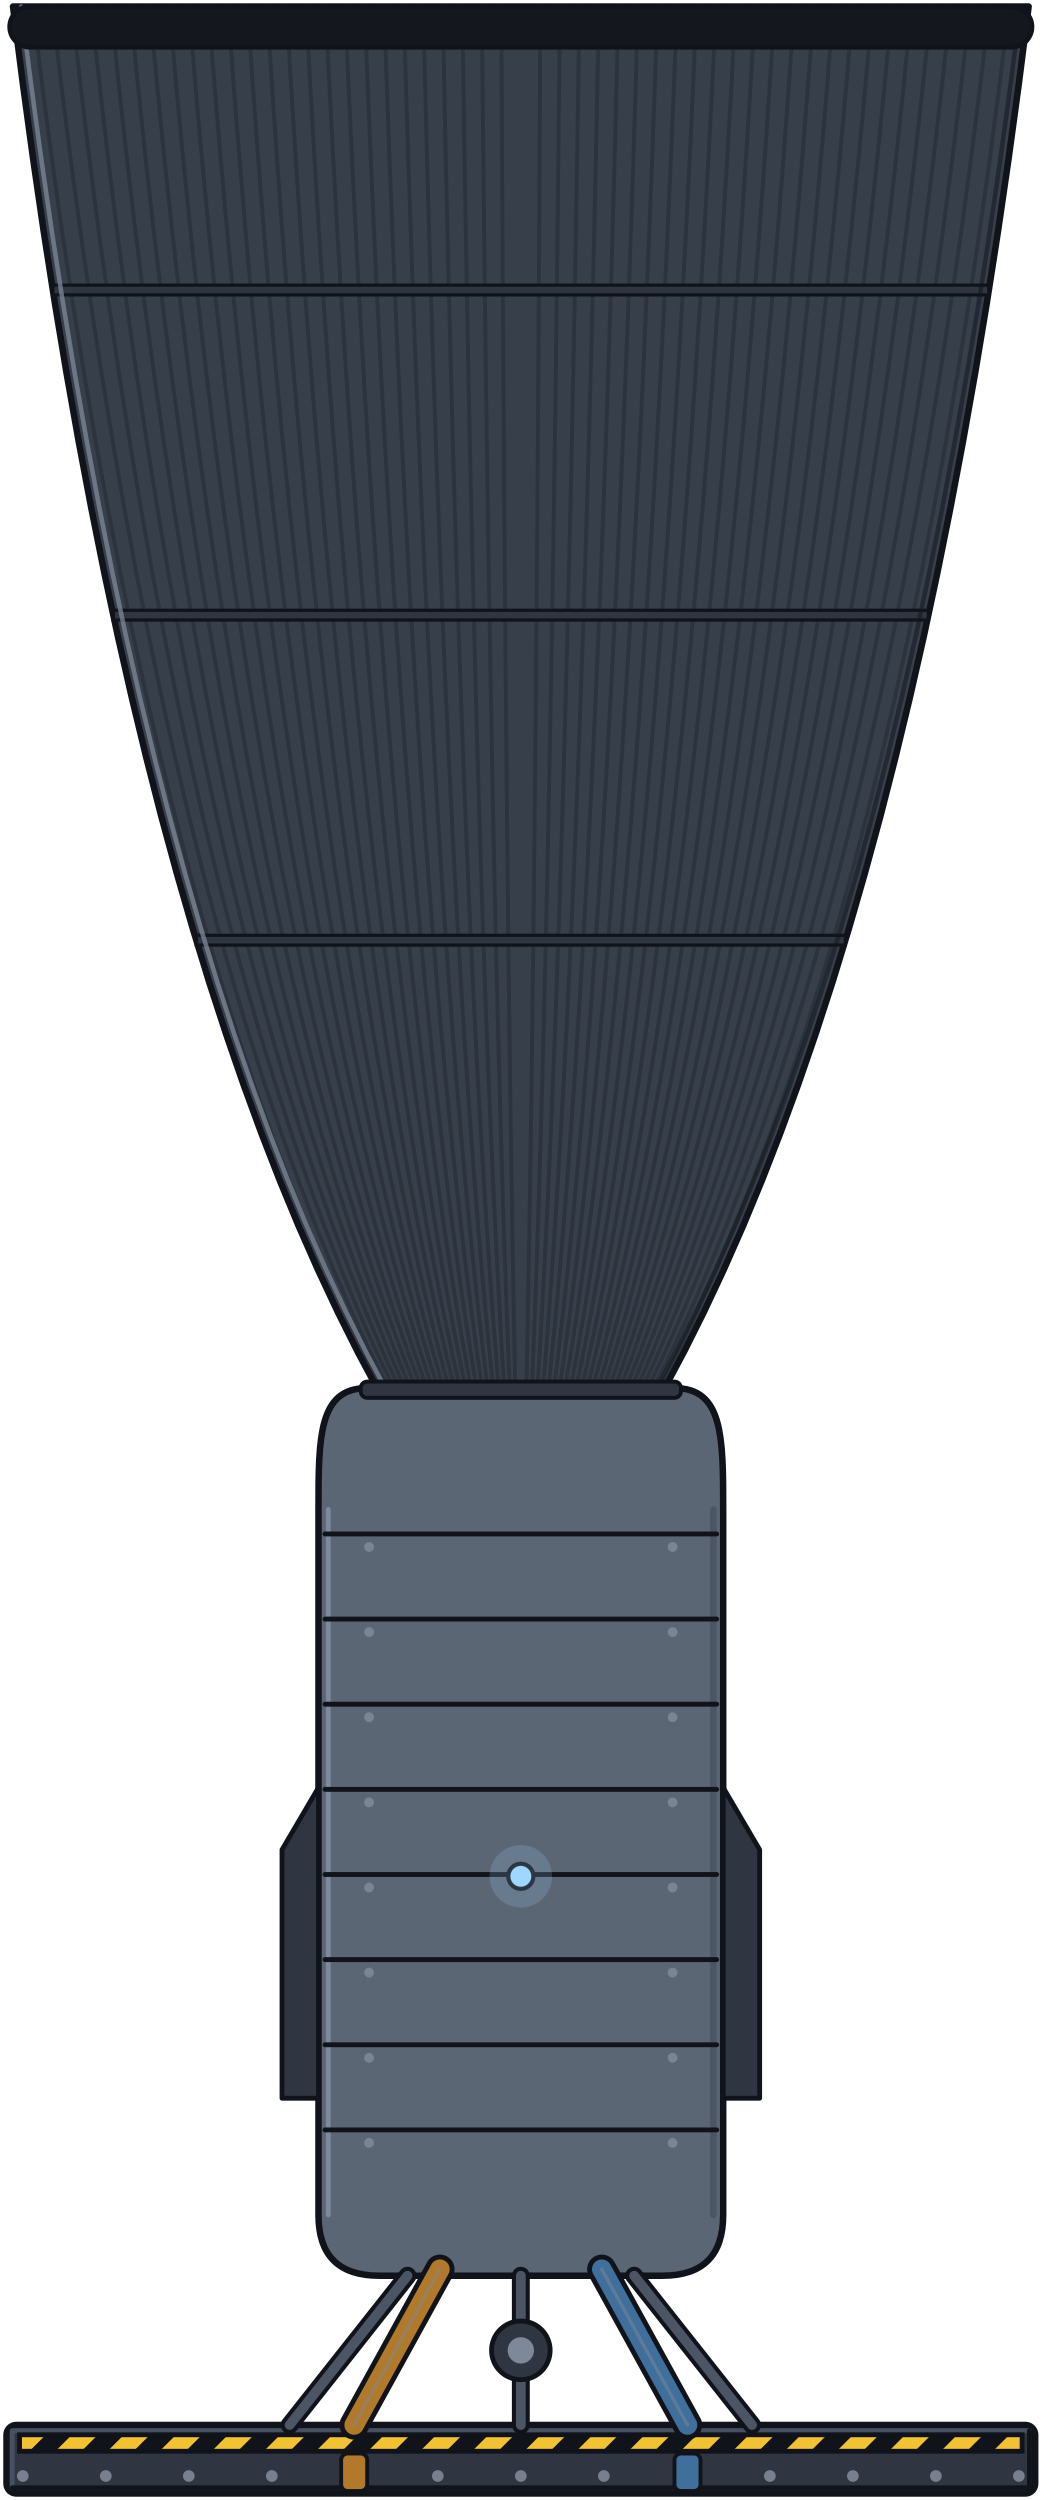
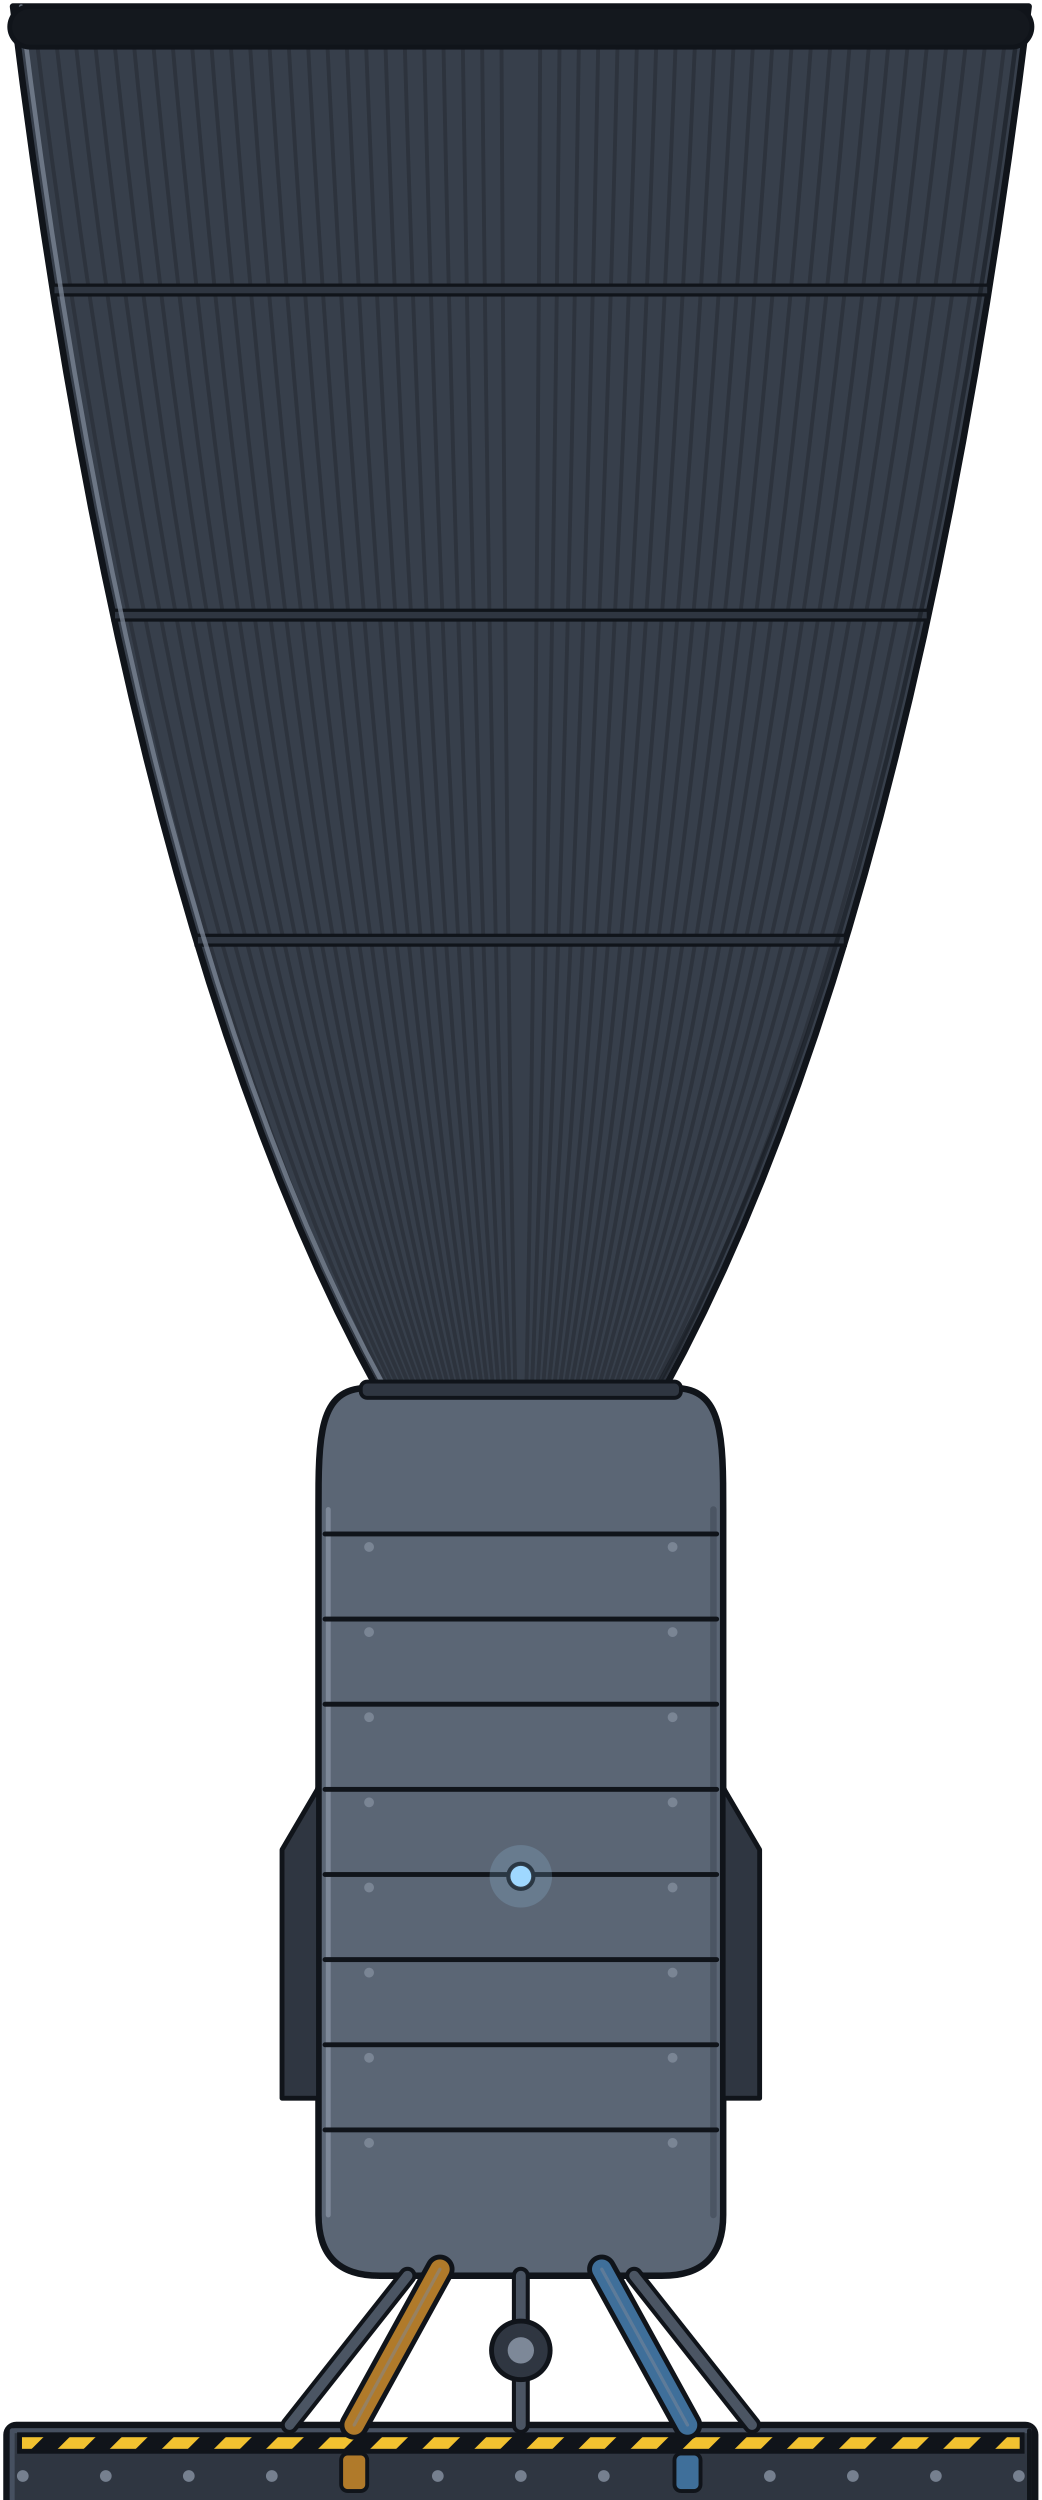
<svg xmlns="http://www.w3.org/2000/svg" width="320" height="768" viewBox="0 0 320 768">
  <defs>
    <radialGradient id="imbrium_bulwark_c_nacelle_xl_throat">
      <stop offset="0" stop-color="#ffffff" stop-opacity="0.95" />
      <stop offset="0.35" stop-color="#9fd8ff" stop-opacity="0.9" />
      <stop offset="1" stop-color="#9fd8ff" stop-opacity="0" />
    </radialGradient>
  </defs>
  <g id="base">
-     <rect x="2" y="744.96" width="316" height="21.04" rx="3" fill="#2f3641" stroke="#10141a" stroke-width="2" />
-     <path d="M3.75,764.25 L3.75,746.71 L316.25,746.71" fill="none" stroke="#465060" stroke-width="1.5" stroke-linejoin="round" stroke-linecap="round" data-baked="1" />
-     <path d="M316.25,746.71 L316.25,764.25 L3.75,764.25" fill="none" stroke="#10141a" stroke-width="1.5" stroke-linejoin="round" stroke-linecap="round" data-baked="1" />
+     <rect x="2" y="744.96" width="316" height="29.04" rx="3" fill="#2f3641" stroke="#10141a" stroke-width="2" />
+     <path d="M3.75,772.25 L3.75,746.71 L316.25,746.71" fill="none" stroke="#465060" stroke-width="1.5" stroke-linejoin="round" stroke-linecap="round" data-baked="1" />
+     <path d="M316.25,746.71 L316.25,772.25 L3.75,772.25" fill="none" stroke="#10141a" stroke-width="1.5" stroke-linejoin="round" stroke-linecap="round" data-baked="1" />
    <clipPath id="hz_nacelle_xl_6_747">
      <rect x="6" y="747.96" width="308" height="5.07" />
    </clipPath>
    <rect x="6" y="747.96" width="308" height="5.07" fill="#f2c230" />
    <g clip-path="url(#hz_nacelle_xl_6_747)">
      <polygon points="-7,753.03 1,753.03 6.07,747.96 -1.93,747.96" fill="#10141a" />
      <polygon points="9,753.03 17,753.03 22.07,747.96 14.07,747.96" fill="#10141a" />
      <polygon points="25,753.03 33,753.03 38.07,747.96 30.07,747.96" fill="#10141a" />
      <polygon points="41,753.03 49,753.03 54.07,747.96 46.07,747.96" fill="#10141a" />
      <polygon points="57,753.03 65,753.03 70.07,747.96 62.07,747.96" fill="#10141a" />
      <polygon points="73,753.03 81,753.03 86.07,747.96 78.07,747.96" fill="#10141a" />
      <polygon points="89,753.03 97,753.03 102.07,747.96 94.07,747.96" fill="#10141a" />
      <polygon points="105,753.03 113,753.03 118.07,747.96 110.07,747.96" fill="#10141a" />
      <polygon points="121,753.03 129,753.03 134.07,747.96 126.07,747.96" fill="#10141a" />
      <polygon points="137,753.03 145,753.03 150.07,747.96 142.07,747.96" fill="#10141a" />
      <polygon points="153,753.03 161,753.03 166.07,747.96 158.07,747.96" fill="#10141a" />
      <polygon points="169,753.03 177,753.03 182.07,747.96 174.07,747.96" fill="#10141a" />
      <polygon points="185,753.03 193,753.03 198.07,747.96 190.07,747.96" fill="#10141a" />
      <polygon points="201,753.03 209,753.03 214.07,747.96 206.07,747.96" fill="#10141a" />
      <polygon points="217,753.03 225,753.03 230.07,747.96 222.07,747.96" fill="#10141a" />
      <polygon points="233,753.03 241,753.03 246.07,747.96 238.07,747.96" fill="#10141a" />
      <polygon points="249,753.03 257,753.03 262.07,747.96 254.07,747.96" fill="#10141a" />
      <polygon points="265,753.03 273,753.03 278.07,747.96 270.07,747.96" fill="#10141a" />
      <polygon points="281,753.03 289,753.03 294.07,747.96 286.07,747.96" fill="#10141a" />
      <polygon points="297,753.03 305,753.03 310.07,747.96 302.07,747.96" fill="#10141a" />
      <polygon points="313,753.03 321,753.03 326.07,747.96 318.07,747.96" fill="#10141a" />
    </g>
    <rect x="6" y="747.96" width="308" height="5.07" fill="none" stroke="#10141a" stroke-width="1.5" />
    <circle cx="7" cy="760.63" r="1.8" fill="#7d8898" opacity="0.9" />
    <circle cx="32.5" cy="760.63" r="1.8" fill="#7d8898" opacity="0.9" />
    <circle cx="58" cy="760.63" r="1.8" fill="#7d8898" opacity="0.9" />
    <circle cx="83.5" cy="760.63" r="1.8" fill="#7d8898" opacity="0.9" />
    <circle cx="109" cy="760.63" r="1.8" fill="#7d8898" opacity="0.9" />
    <circle cx="134.5" cy="760.63" r="1.8" fill="#7d8898" opacity="0.9" />
    <circle cx="160" cy="760.63" r="1.8" fill="#7d8898" opacity="0.9" />
    <circle cx="185.5" cy="760.63" r="1.8" fill="#7d8898" opacity="0.9" />
    <circle cx="211" cy="760.63" r="1.8" fill="#7d8898" opacity="0.9" />
    <circle cx="236.5" cy="760.63" r="1.8" fill="#7d8898" opacity="0.9" />
    <circle cx="262" cy="760.63" r="1.8" fill="#7d8898" opacity="0.9" />
    <circle cx="287.5" cy="760.63" r="1.8" fill="#7d8898" opacity="0.9" />
    <circle cx="313" cy="760.63" r="1.8" fill="#7d8898" opacity="0.9" />
    <rect x="104.8" y="753.72" width="8" height="11.52" rx="2" fill="#b07a2a" stroke="#10141a" stroke-width="1.2" />
    <rect x="207.2" y="753.72" width="8" height="11.52" rx="2" fill="#3f6f9a" stroke="#10141a" stroke-width="1.2" />
    <path d="M189.64,498.54 L189.25,495.32 L188.18,492.35 L186.61,489.61 L184.7,487.06 L182.62,484.66 L180.54,482.37 L178.63,480.15 L177.06,477.97 L175.99,475.8 L175.6,473.58 L175.63,472.96 L175.73,472.34 L175.89,471.74 L176.12,471.16 L176.4,470.6 L176.74,470.08 L183.69,460.15 L190.5,449.72 L197.17,438.79 L203.68,427.35 L210.05,415.41 L216.27,402.97 L222.35,390.02 L228.28,376.58 L234.06,362.63 L239.69,348.17 L245.18,333.21 L250.52,317.75 L255.72,301.79 L260.76,285.33 L265.66,268.36 L270.42,250.89 L275.02,232.91 L279.48,214.43 L283.8,195.45 L287.96,175.97 L291.98,155.98 L295.85,135.5 L299.58,114.5 L303.16,93.01 L306.59,71.01 L309.87,48.51 L313.01,25.51 L316,2 L4,2 L6.99,25.51 L10.13,48.51 L13.41,71.01 L16.84,93.01 L20.42,114.5 L24.15,135.5 L28.02,155.98 L32.04,175.97 L36.2,195.45 L40.52,214.43 L44.98,232.91 L49.58,250.89 L54.34,268.36 L59.24,285.33 L64.28,301.79 L69.48,317.75 L74.82,333.21 L80.31,348.17 L85.94,362.63 L91.72,376.58 L97.65,390.02 L103.73,402.97 L109.95,415.41 L116.32,427.35 L122.83,438.79 L129.5,449.72 L136.31,460.15 L143.26,470.08 L143.6,470.6 L143.88,471.16 L144.11,471.74 L144.27,472.34 L144.37,472.96 L144.4,473.58 L144.01,475.8 L142.94,477.97 L141.37,480.15 L139.46,482.37 L137.38,484.66 L135.3,487.06 L133.39,489.61 L131.82,492.35 L130.75,495.32 L130.36,498.54 Z" fill="#373f4b" stroke="#10141a" stroke-width="2" stroke-linejoin="round" stroke-linecap="round" />
    <path d="M159.4,473.58 L159.4,472.96 L159.39,472.34 L159.39,471.74 L159.38,471.16 L159.37,470.6 L159.36,470.08 L159.09,460.15 L158.83,449.72 L158.57,438.79 L158.32,427.35 L158.07,415.41 L157.84,402.97 L157.6,390.02 L157.37,376.58 L157.15,362.63 L156.93,348.17 L156.72,333.21 L156.52,317.75 L156.32,301.79 L156.12,285.33 L155.94,268.36 L155.75,250.89 L155.58,232.91 L155.4,214.43 L155.24,195.45 L155.08,175.97 L154.92,155.98 L154.77,135.5 L154.63,114.5 L154.49,93.01 L154.36,71.01 L154.24,48.51 L154.12,25.51 L154,2" fill="none" stroke="#2a3039" stroke-width="1.2" stroke-linejoin="round" stroke-linecap="round" opacity="0.8" />
    <path d="M160.6,473.58 L160.6,472.96 L160.61,472.34 L160.61,471.74 L160.62,471.16 L160.63,470.6 L160.64,470.08 L160.91,460.15 L161.17,449.72 L161.43,438.79 L161.68,427.35 L161.93,415.41 L162.16,402.97 L162.4,390.02 L162.63,376.58 L162.85,362.63 L163.07,348.17 L163.28,333.21 L163.48,317.75 L163.68,301.79 L163.88,285.33 L164.06,268.36 L164.25,250.89 L164.42,232.91 L164.6,214.43 L164.76,195.45 L164.92,175.97 L165.08,155.98 L165.23,135.5 L165.37,114.5 L165.51,93.01 L165.64,71.01 L165.76,48.51 L165.88,25.51 L166,2" fill="none" stroke="#2a3039" stroke-width="1.2" stroke-linejoin="round" stroke-linecap="round" opacity="0.8" />
    <path d="M158.8,473.58 L158.8,472.96 L158.79,472.34 L158.78,471.74 L158.76,471.16 L158.74,470.6 L158.71,470.08 L158.18,460.15 L157.65,449.72 L157.14,438.79 L156.64,427.35 L156.15,415.41 L155.67,402.97 L155.2,390.02 L154.75,376.58 L154.3,362.63 L153.87,348.17 L153.45,333.21 L153.04,317.75 L152.64,301.79 L152.25,285.33 L151.87,268.36 L151.51,250.89 L151.15,232.91 L150.81,214.43 L150.48,195.45 L150.16,175.97 L149.85,155.98 L149.55,135.5 L149.26,114.5 L148.99,93.01 L148.72,71.01 L148.47,48.51 L148.23,25.51 L148,2" fill="none" stroke="#2a3039" stroke-width="1.2" stroke-linejoin="round" stroke-linecap="round" opacity="0.8" />
    <path d="M161.2,473.58 L161.2,472.96 L161.21,472.34 L161.22,471.74 L161.24,471.16 L161.26,470.6 L161.29,470.08 L161.82,460.15 L162.35,449.72 L162.86,438.79 L163.36,427.35 L163.85,415.41 L164.33,402.97 L164.8,390.02 L165.25,376.58 L165.7,362.63 L166.13,348.17 L166.55,333.21 L166.96,317.75 L167.36,301.79 L167.75,285.33 L168.13,268.36 L168.49,250.89 L168.85,232.91 L169.19,214.43 L169.52,195.45 L169.84,175.97 L170.15,155.98 L170.45,135.5 L170.74,114.5 L171.01,93.01 L171.28,71.01 L171.53,48.51 L171.77,25.51 L172,2" fill="none" stroke="#2a3039" stroke-width="1.2" stroke-linejoin="round" stroke-linecap="round" opacity="0.8" />
    <path d="M158.2,473.58 L158.2,472.96 L158.18,472.34 L158.17,471.74 L158.14,471.16 L158.11,470.6 L158.07,470.08 L157.27,460.15 L156.48,449.72 L155.71,438.79 L154.96,427.35 L154.22,415.41 L153.51,402.97 L152.81,390.02 L152.12,376.58 L151.45,362.63 L150.8,348.17 L150.17,333.21 L149.55,317.75 L148.96,301.79 L148.37,285.33 L147.81,268.36 L147.26,250.89 L146.73,232.91 L146.21,214.43 L145.72,195.45 L145.24,175.97 L144.77,155.98 L144.32,135.5 L143.89,114.5 L143.48,93.01 L143.09,71.01 L142.71,48.51 L142.35,25.51 L142,2" fill="none" stroke="#2a3039" stroke-width="1.2" stroke-linejoin="round" stroke-linecap="round" opacity="0.8" />
    <path d="M161.8,473.58 L161.8,472.96 L161.82,472.34 L161.83,471.74 L161.86,471.16 L161.89,470.6 L161.93,470.08 L162.73,460.15 L163.52,449.72 L164.29,438.79 L165.04,427.35 L165.78,415.41 L166.49,402.97 L167.19,390.02 L167.88,376.58 L168.55,362.63 L169.2,348.17 L169.83,333.21 L170.45,317.75 L171.04,301.79 L171.63,285.33 L172.19,268.36 L172.74,250.89 L173.27,232.91 L173.79,214.43 L174.28,195.45 L174.76,175.97 L175.23,155.98 L175.68,135.5 L176.11,114.5 L176.52,93.01 L176.91,71.01 L177.29,48.51 L177.65,25.51 L178,2" fill="none" stroke="#2a3039" stroke-width="1.2" stroke-linejoin="round" stroke-linecap="round" opacity="0.8" />
    <path d="M157.6,473.58 L157.59,472.96 L157.58,472.34 L157.56,471.74 L157.52,471.16 L157.48,470.6 L157.42,470.08 L156.35,460.15 L155.31,449.72 L154.28,438.79 L153.28,427.35 L152.3,415.41 L151.34,402.97 L150.41,390.02 L149.5,376.58 L148.61,362.63 L147.74,348.17 L146.89,333.21 L146.07,317.75 L145.27,301.79 L144.5,285.33 L143.74,268.36 L143.01,250.89 L142.3,232.91 L141.62,214.43 L140.95,195.45 L140.31,175.97 L139.7,155.98 L139.1,135.5 L138.53,114.5 L137.98,93.01 L137.45,71.01 L136.94,48.51 L136.46,25.51 L136,2" fill="none" stroke="#2a3039" stroke-width="1.2" stroke-linejoin="round" stroke-linecap="round" opacity="0.8" />
    <path d="M162.4,473.58 L162.41,472.96 L162.42,472.34 L162.44,471.74 L162.48,471.16 L162.52,470.6 L162.58,470.08 L163.65,460.15 L164.69,449.72 L165.72,438.79 L166.72,427.35 L167.7,415.41 L168.66,402.97 L169.59,390.02 L170.5,376.58 L171.39,362.63 L172.26,348.17 L173.11,333.21 L173.93,317.75 L174.73,301.79 L175.5,285.33 L176.26,268.36 L176.99,250.89 L177.7,232.91 L178.38,214.43 L179.05,195.45 L179.69,175.97 L180.3,155.98 L180.9,135.5 L181.47,114.5 L182.02,93.01 L182.55,71.01 L183.06,48.51 L183.54,25.51 L184,2" fill="none" stroke="#2a3039" stroke-width="1.2" stroke-linejoin="round" stroke-linecap="round" opacity="0.8" />
    <path d="M157,473.58 L156.99,472.96 L156.97,472.34 L156.94,471.74 L156.9,471.16 L156.85,470.6 L156.78,470.08 L155.44,460.15 L154.13,449.72 L152.85,438.79 L151.6,427.35 L150.37,415.41 L149.18,402.97 L148.01,390.02 L146.87,376.58 L145.76,362.63 L144.67,348.17 L143.62,333.21 L142.59,317.75 L141.59,301.79 L140.62,285.33 L139.68,268.36 L138.77,250.89 L137.88,232.91 L137.02,214.43 L136.19,195.45 L135.39,175.97 L134.62,155.98 L133.87,135.5 L133.16,114.5 L132.47,93.01 L131.81,71.01 L131.18,48.51 L130.58,25.51 L130,2" fill="none" stroke="#2a3039" stroke-width="1.2" stroke-linejoin="round" stroke-linecap="round" opacity="0.8" />
    <path d="M163,473.58 L163.01,472.96 L163.03,472.34 L163.06,471.74 L163.1,471.16 L163.15,470.6 L163.22,470.08 L164.56,460.15 L165.87,449.72 L167.15,438.79 L168.4,427.35 L169.63,415.41 L170.82,402.97 L171.99,390.02 L173.13,376.58 L174.24,362.63 L175.33,348.17 L176.38,333.21 L177.41,317.75 L178.41,301.79 L179.38,285.33 L180.32,268.36 L181.23,250.89 L182.12,232.91 L182.98,214.43 L183.81,195.45 L184.61,175.97 L185.38,155.98 L186.13,135.5 L186.84,114.5 L187.53,93.01 L188.19,71.01 L188.82,48.51 L189.42,25.51 L190,2" fill="none" stroke="#2a3039" stroke-width="1.2" stroke-linejoin="round" stroke-linecap="round" opacity="0.8" />
    <path d="M156.4,473.58 L156.39,472.96 L156.37,472.34 L156.33,471.74 L156.28,471.16 L156.22,470.6 L156.14,470.08 L154.53,460.15 L152.96,449.72 L151.42,438.79 L149.92,427.35 L148.45,415.41 L147.01,402.97 L145.61,390.02 L144.24,376.58 L142.91,362.63 L141.61,348.17 L140.34,333.21 L139.11,317.75 L137.91,301.79 L136.75,285.33 L135.62,268.36 L134.52,250.89 L133.46,232.91 L132.43,214.43 L131.43,195.45 L130.47,175.97 L129.54,155.98 L128.65,135.5 L127.79,114.5 L126.96,93.01 L126.17,71.01 L125.41,48.51 L124.69,25.51 L124,2" fill="none" stroke="#2a3039" stroke-width="1.2" stroke-linejoin="round" stroke-linecap="round" opacity="0.8" />
    <path d="M163.6,473.58 L163.61,472.96 L163.63,472.34 L163.67,471.74 L163.72,471.16 L163.78,470.6 L163.86,470.08 L165.47,460.15 L167.04,449.72 L168.58,438.79 L170.08,427.35 L171.55,415.41 L172.99,402.97 L174.39,390.02 L175.76,376.58 L177.09,362.63 L178.39,348.17 L179.66,333.21 L180.89,317.75 L182.09,301.79 L183.25,285.33 L184.38,268.36 L185.48,250.89 L186.54,232.91 L187.57,214.43 L188.57,195.45 L189.53,175.97 L190.46,155.98 L191.35,135.5 L192.21,114.5 L193.04,93.01 L193.83,71.01 L194.59,48.51 L195.31,25.51 L196,2" fill="none" stroke="#2a3039" stroke-width="1.2" stroke-linejoin="round" stroke-linecap="round" opacity="0.8" />
    <path d="M155.8,473.58 L155.79,472.96 L155.76,472.34 L155.72,471.74 L155.66,471.16 L155.59,470.6 L155.49,470.08 L153.62,460.15 L151.79,449.72 L149.99,438.79 L148.24,427.35 L146.52,415.41 L144.85,402.97 L143.21,390.02 L141.62,376.58 L140.06,362.63 L138.54,348.17 L137.07,333.21 L135.63,317.75 L134.23,301.79 L132.87,285.33 L131.55,268.36 L130.27,250.89 L129.03,232.91 L127.83,214.43 L126.67,195.45 L125.55,175.97 L124.47,155.98 L123.42,135.5 L122.42,114.5 L121.46,93.01 L120.53,71.01 L119.65,48.51 L118.81,25.51 L118,2" fill="none" stroke="#2a3039" stroke-width="1.2" stroke-linejoin="round" stroke-linecap="round" opacity="0.8" />
    <path d="M164.2,473.58 L164.21,472.96 L164.24,472.34 L164.28,471.74 L164.34,471.16 L164.41,470.6 L164.51,470.08 L166.38,460.15 L168.21,449.72 L170.01,438.79 L171.76,427.35 L173.48,415.41 L175.15,402.97 L176.79,390.02 L178.38,376.58 L179.94,362.63 L181.46,348.17 L182.93,333.21 L184.37,317.75 L185.77,301.79 L187.13,285.33 L188.45,268.36 L189.73,250.89 L190.97,232.91 L192.17,214.43 L193.33,195.45 L194.45,175.97 L195.53,155.98 L196.58,135.5 L197.58,114.5 L198.54,93.01 L199.47,71.01 L200.35,48.51 L201.19,25.51 L202,2" fill="none" stroke="#2a3039" stroke-width="1.2" stroke-linejoin="round" stroke-linecap="round" opacity="0.8" />
    <path d="M155.2,473.58 L155.19,472.96 L155.16,472.34 L155.11,471.74 L155.04,471.16 L154.95,470.6 L154.85,470.08 L152.71,460.15 L150.61,449.72 L148.56,438.79 L146.56,427.35 L144.6,415.41 L142.68,402.97 L140.82,390.02 L138.99,376.58 L137.21,362.63 L135.48,348.17 L133.79,333.21 L132.15,317.75 L130.55,301.79 L129,285.33 L127.49,268.36 L126.03,250.89 L124.61,232.91 L123.24,214.43 L121.91,195.45 L120.63,175.97 L119.39,155.98 L118.2,135.5 L117.05,114.5 L115.95,93.01 L114.9,71.01 L113.89,48.51 L112.92,25.51 L112,2" fill="none" stroke="#2a3039" stroke-width="1.2" stroke-linejoin="round" stroke-linecap="round" opacity="0.8" />
    <path d="M164.8,473.58 L164.81,472.96 L164.84,472.34 L164.89,471.74 L164.96,471.16 L165.05,470.6 L165.15,470.08 L167.29,460.15 L169.39,449.72 L171.44,438.79 L173.44,427.35 L175.4,415.41 L177.32,402.97 L179.18,390.02 L181.01,376.58 L182.79,362.63 L184.52,348.17 L186.21,333.21 L187.85,317.75 L189.45,301.79 L191,285.33 L192.51,268.36 L193.97,250.89 L195.39,232.91 L196.76,214.43 L198.09,195.45 L199.37,175.97 L200.61,155.98 L201.8,135.5 L202.95,114.5 L204.05,93.01 L205.1,71.01 L206.11,48.51 L207.08,25.51 L208,2" fill="none" stroke="#2a3039" stroke-width="1.2" stroke-linejoin="round" stroke-linecap="round" opacity="0.8" />
    <path d="M154.6,473.58 L154.59,472.96 L154.55,472.34 L154.5,471.74 L154.42,471.16 L154.32,470.6 L154.21,470.08 L151.8,460.15 L149.44,449.72 L147.13,438.79 L144.88,427.35 L142.67,415.41 L140.52,402.97 L138.42,390.02 L136.37,376.58 L134.36,362.63 L132.41,348.17 L130.51,333.21 L128.66,317.75 L126.87,301.79 L125.12,285.33 L123.42,268.36 L121.78,250.89 L120.18,232.91 L118.64,214.43 L117.15,195.45 L115.71,175.97 L114.31,155.98 L112.97,135.5 L111.68,114.5 L110.45,93.01 L109.26,71.01 L108.12,48.51 L107.04,25.51 L106,2" fill="none" stroke="#2a3039" stroke-width="1.2" stroke-linejoin="round" stroke-linecap="round" opacity="0.8" />
    <path d="M165.4,473.58 L165.41,472.96 L165.45,472.34 L165.5,471.74 L165.58,471.16 L165.68,470.6 L165.79,470.08 L168.2,460.15 L170.56,449.72 L172.87,438.79 L175.12,427.35 L177.33,415.41 L179.48,402.97 L181.58,390.02 L183.63,376.58 L185.64,362.63 L187.59,348.17 L189.49,333.21 L191.34,317.75 L193.13,301.79 L194.88,285.33 L196.58,268.36 L198.22,250.89 L199.82,232.91 L201.36,214.43 L202.85,195.45 L204.29,175.97 L205.69,155.98 L207.03,135.5 L208.32,114.5 L209.55,93.01 L210.74,71.01 L211.88,48.51 L212.96,25.51 L214,2" fill="none" stroke="#2a3039" stroke-width="1.2" stroke-linejoin="round" stroke-linecap="round" opacity="0.8" />
    <path d="M154,473.58 L153.99,472.96 L153.95,472.34 L153.89,471.74 L153.8,471.16 L153.69,470.6 L153.56,470.08 L150.89,460.15 L148.27,449.72 L145.7,438.79 L143.2,427.35 L140.75,415.41 L138.36,402.97 L136.02,390.02 L133.74,376.58 L131.52,362.63 L129.35,348.17 L127.24,333.21 L125.18,317.75 L123.19,301.79 L121.24,285.33 L119.36,268.36 L117.53,250.89 L115.76,232.91 L114.04,214.43 L112.39,195.45 L110.78,175.97 L109.24,155.98 L107.75,135.5 L106.32,114.5 L104.94,93.01 L103.62,71.01 L102.36,48.51 L101.15,25.51 L100,2" fill="none" stroke="#2a3039" stroke-width="1.2" stroke-linejoin="round" stroke-linecap="round" opacity="0.8" />
    <path d="M166,473.58 L166.01,472.96 L166.05,472.34 L166.11,471.74 L166.2,471.16 L166.31,470.6 L166.44,470.08 L169.11,460.15 L171.73,449.72 L174.3,438.79 L176.8,427.35 L179.25,415.41 L181.64,402.97 L183.98,390.02 L186.26,376.58 L188.48,362.63 L190.65,348.17 L192.76,333.21 L194.82,317.75 L196.81,301.79 L198.76,285.33 L200.64,268.36 L202.47,250.89 L204.24,232.91 L205.96,214.43 L207.61,195.45 L209.22,175.97 L210.76,155.98 L212.25,135.5 L213.68,114.5 L215.06,93.01 L216.38,71.01 L217.64,48.51 L218.85,25.51 L220,2" fill="none" stroke="#2a3039" stroke-width="1.2" stroke-linejoin="round" stroke-linecap="round" opacity="0.8" />
    <path d="M153.4,473.58 L153.39,472.96 L153.34,472.34 L153.28,471.74 L153.18,471.16 L153.06,470.6 L152.92,470.08 L149.98,460.15 L147.09,449.72 L144.28,438.79 L141.52,427.35 L138.82,415.41 L136.19,402.97 L133.62,390.02 L131.11,376.58 L128.67,362.63 L126.28,348.17 L123.96,333.21 L121.7,317.75 L119.5,301.79 L117.37,285.33 L115.3,268.36 L113.28,250.89 L111.34,232.91 L109.45,214.43 L107.62,195.45 L105.86,175.97 L104.16,155.98 L102.52,135.5 L100.95,114.5 L99.43,93.01 L97.98,71.01 L96.59,48.51 L95.27,25.51 L94,2" fill="none" stroke="#2a3039" stroke-width="1.2" stroke-linejoin="round" stroke-linecap="round" opacity="0.8" />
    <path d="M166.6,473.58 L166.61,472.96 L166.66,472.34 L166.72,471.74 L166.82,471.16 L166.94,470.6 L167.08,470.08 L170.02,460.15 L172.91,449.72 L175.72,438.79 L178.48,427.35 L181.18,415.41 L183.81,402.97 L186.38,390.02 L188.89,376.58 L191.33,362.63 L193.72,348.17 L196.04,333.21 L198.3,317.75 L200.5,301.79 L202.63,285.33 L204.7,268.36 L206.72,250.89 L208.66,232.91 L210.55,214.43 L212.38,195.45 L214.14,175.97 L215.84,155.98 L217.48,135.5 L219.05,114.5 L220.57,93.01 L222.02,71.01 L223.41,48.51 L224.73,25.51 L226,2" fill="none" stroke="#2a3039" stroke-width="1.2" stroke-linejoin="round" stroke-linecap="round" opacity="0.8" />
    <path d="M152.8,473.58 L152.78,472.96 L152.74,472.34 L152.67,471.74 L152.56,471.16 L152.43,470.6 L152.27,470.08 L149.06,460.15 L145.92,449.72 L142.85,438.79 L139.84,427.35 L136.9,415.41 L134.03,402.97 L131.22,390.02 L128.49,376.58 L125.82,362.63 L123.22,348.17 L120.68,333.21 L118.22,317.75 L115.82,301.79 L113.49,285.33 L111.23,268.36 L109.04,250.89 L106.91,232.91 L104.85,214.43 L102.86,195.45 L100.94,175.97 L99.09,155.98 L97.3,135.5 L95.58,114.5 L93.93,93.01 L92.34,71.01 L90.83,48.51 L89.38,25.51 L88,2" fill="none" stroke="#2a3039" stroke-width="1.2" stroke-linejoin="round" stroke-linecap="round" opacity="0.8" />
    <path d="M167.2,473.58 L167.22,472.96 L167.26,472.34 L167.33,471.74 L167.44,471.16 L167.57,470.6 L167.73,470.08 L170.94,460.15 L174.08,449.72 L177.15,438.79 L180.16,427.35 L183.1,415.41 L185.97,402.97 L188.78,390.02 L191.51,376.58 L194.18,362.63 L196.78,348.17 L199.32,333.21 L201.78,317.75 L204.18,301.79 L206.51,285.33 L208.77,268.36 L210.96,250.89 L213.09,232.91 L215.15,214.43 L217.14,195.45 L219.06,175.97 L220.91,155.98 L222.7,135.5 L224.42,114.5 L226.07,93.01 L227.66,71.01 L229.17,48.51 L230.62,25.51 L232,2" fill="none" stroke="#2a3039" stroke-width="1.2" stroke-linejoin="round" stroke-linecap="round" opacity="0.8" />
    <path d="M152.2,473.58 L152.18,472.96 L152.13,472.34 L152.05,471.74 L151.94,471.16 L151.8,470.6 L151.63,470.08 L148.15,460.15 L144.75,449.72 L141.42,438.79 L138.16,427.35 L134.97,415.41 L131.86,402.97 L128.82,390.02 L125.86,376.58 L122.97,362.63 L120.15,348.17 L117.41,333.21 L114.74,317.75 L112.14,301.79 L109.62,285.33 L107.17,268.36 L104.79,250.89 L102.49,232.91 L100.26,214.43 L98.1,195.45 L96.02,175.97 L94.01,155.98 L92.07,135.5 L90.21,114.5 L88.42,93.01 L86.71,71.01 L85.06,48.51 L83.5,25.51 L82,2" fill="none" stroke="#2a3039" stroke-width="1.2" stroke-linejoin="round" stroke-linecap="round" opacity="0.8" />
    <path d="M167.8,473.58 L167.82,472.96 L167.87,472.34 L167.95,471.74 L168.06,471.16 L168.2,470.6 L168.37,470.08 L171.85,460.15 L175.25,449.72 L178.58,438.79 L181.84,427.35 L185.03,415.41 L188.14,402.97 L191.18,390.02 L194.14,376.58 L197.03,362.63 L199.85,348.17 L202.59,333.21 L205.26,317.75 L207.86,301.79 L210.38,285.33 L212.83,268.36 L215.21,250.89 L217.51,232.91 L219.74,214.43 L221.9,195.45 L223.98,175.97 L225.99,155.98 L227.93,135.5 L229.79,114.5 L231.58,93.01 L233.29,71.01 L234.94,48.51 L236.5,25.51 L238,2" fill="none" stroke="#2a3039" stroke-width="1.2" stroke-linejoin="round" stroke-linecap="round" opacity="0.8" />
    <path d="M151.6,473.58 L151.58,472.96 L151.53,472.34 L151.44,471.74 L151.32,471.16 L151.17,470.6 L150.99,470.08 L147.24,460.15 L143.57,449.72 L139.99,438.79 L136.48,427.35 L133.05,415.41 L129.7,402.97 L126.43,390.02 L123.23,376.58 L120.12,362.63 L117.09,348.17 L114.13,333.21 L111.26,317.75 L108.46,301.79 L105.74,285.33 L103.1,268.36 L100.54,250.89 L98.06,232.91 L95.66,214.43 L93.34,195.45 L91.1,175.97 L88.93,155.98 L86.85,135.5 L84.84,114.5 L82.92,93.01 L81.07,71.01 L79.3,48.51 L77.61,25.51 L76,2" fill="none" stroke="#2a3039" stroke-width="1.2" stroke-linejoin="round" stroke-linecap="round" opacity="0.8" />
    <path d="M168.4,473.58 L168.42,472.96 L168.47,472.34 L168.56,471.74 L168.68,471.16 L168.83,470.6 L169.01,470.08 L172.76,460.15 L176.43,449.72 L180.01,438.79 L183.52,427.35 L186.95,415.41 L190.3,402.97 L193.57,390.02 L196.77,376.58 L199.88,362.63 L202.91,348.17 L205.87,333.21 L208.74,317.75 L211.54,301.79 L214.26,285.33 L216.9,268.36 L219.46,250.89 L221.94,232.91 L224.34,214.43 L226.66,195.45 L228.9,175.97 L231.07,155.98 L233.15,135.5 L235.16,114.5 L237.08,93.01 L238.93,71.01 L240.7,48.51 L242.39,25.51 L244,2" fill="none" stroke="#2a3039" stroke-width="1.2" stroke-linejoin="round" stroke-linecap="round" opacity="0.8" />
    <path d="M151,473.58 L150.98,472.96 L150.92,472.34 L150.83,471.74 L150.7,471.16 L150.54,470.6 L150.34,470.08 L146.33,460.15 L142.4,449.72 L138.56,438.79 L134.8,427.35 L131.12,415.41 L127.53,402.97 L124.03,390.02 L120.61,376.58 L117.27,362.63 L114.02,348.17 L110.86,333.21 L107.77,317.75 L104.78,301.79 L101.87,285.33 L99.04,268.36 L96.3,250.89 L93.64,232.91 L91.07,214.43 L88.58,195.45 L86.18,175.97 L83.86,155.98 L81.62,135.5 L79.47,114.5 L77.41,93.01 L75.43,71.01 L73.54,48.51 L71.73,25.51 L70,2" fill="none" stroke="#2a3039" stroke-width="1.2" stroke-linejoin="round" stroke-linecap="round" opacity="0.8" />
    <path d="M169,473.58 L169.02,472.96 L169.08,472.34 L169.17,471.74 L169.3,471.16 L169.46,470.6 L169.66,470.08 L173.67,460.15 L177.6,449.72 L181.44,438.79 L185.2,427.35 L188.88,415.41 L192.47,402.97 L195.97,390.02 L199.39,376.58 L202.73,362.63 L205.98,348.17 L209.14,333.21 L212.23,317.75 L215.22,301.79 L218.13,285.33 L220.96,268.36 L223.7,250.89 L226.36,232.91 L228.93,214.43 L231.42,195.45 L233.82,175.97 L236.14,155.98 L238.38,135.5 L240.53,114.5 L242.59,93.01 L244.57,71.01 L246.46,48.51 L248.27,25.51 L250,2" fill="none" stroke="#2a3039" stroke-width="1.2" stroke-linejoin="round" stroke-linecap="round" opacity="0.8" />
    <path d="M150.4,473.58 L150.38,472.96 L150.32,472.34 L150.22,471.74 L150.08,471.16 L149.91,470.6 L149.7,470.08 L145.42,460.15 L141.23,449.72 L137.13,438.79 L133.12,427.35 L129.2,415.41 L125.37,402.97 L121.63,390.02 L117.98,376.58 L114.42,362.63 L110.96,348.17 L107.58,333.21 L104.29,317.75 L101.1,301.79 L97.99,285.33 L94.98,268.36 L92.05,250.89 L89.22,232.91 L86.47,214.43 L83.82,195.45 L81.25,175.97 L78.78,155.98 L76.4,135.5 L74.11,114.5 L71.9,93.01 L69.79,71.01 L67.77,48.51 L65.84,25.51 L64,2" fill="none" stroke="#2a3039" stroke-width="1.2" stroke-linejoin="round" stroke-linecap="round" opacity="0.8" />
    <path d="M169.6,473.58 L169.62,472.96 L169.68,472.34 L169.78,471.74 L169.92,471.16 L170.09,470.6 L170.3,470.08 L174.58,460.15 L178.77,449.72 L182.87,438.79 L186.88,427.35 L190.8,415.41 L194.63,402.97 L198.37,390.02 L202.02,376.58 L205.58,362.63 L209.04,348.17 L212.42,333.21 L215.71,317.75 L218.9,301.79 L222.01,285.33 L225.02,268.36 L227.95,250.89 L230.78,232.91 L233.53,214.43 L236.18,195.45 L238.75,175.97 L241.22,155.98 L243.6,135.5 L245.89,114.5 L248.1,93.01 L250.21,71.01 L252.23,48.51 L254.16,25.51 L256,2" fill="none" stroke="#2a3039" stroke-width="1.2" stroke-linejoin="round" stroke-linecap="round" opacity="0.8" />
    <path d="M149.8,473.58 L149.78,472.96 L149.71,472.34 L149.61,471.74 L149.46,471.16 L149.28,470.6 L149.06,470.08 L144.51,460.15 L140.05,449.72 L135.7,438.79 L131.44,427.35 L127.27,415.41 L123.2,402.97 L119.23,390.02 L115.36,376.58 L111.58,362.63 L107.89,348.17 L104.3,333.21 L100.81,317.75 L97.42,301.79 L94.12,285.33 L90.91,268.36 L87.8,250.89 L84.79,232.91 L81.88,214.43 L79.06,195.45 L76.33,175.97 L73.7,155.98 L71.17,135.5 L68.74,114.5 L66.4,93.01 L64.15,71.01 L62.01,48.51 L59.96,25.51 L58,2" fill="none" stroke="#2a3039" stroke-width="1.2" stroke-linejoin="round" stroke-linecap="round" opacity="0.8" />
    <path d="M170.2,473.58 L170.22,472.96 L170.29,472.34 L170.39,471.74 L170.54,471.16 L170.72,470.6 L170.94,470.08 L175.49,460.15 L179.95,449.72 L184.3,438.79 L188.56,427.35 L192.73,415.41 L196.8,402.97 L200.77,390.02 L204.64,376.58 L208.42,362.63 L212.11,348.17 L215.7,333.21 L219.19,317.75 L222.58,301.79 L225.88,285.33 L229.09,268.36 L232.2,250.89 L235.21,232.91 L238.12,214.43 L240.94,195.45 L243.67,175.97 L246.3,155.98 L248.83,135.5 L251.26,114.5 L253.6,93.01 L255.85,71.01 L257.99,48.51 L260.04,25.51 L262,2" fill="none" stroke="#2a3039" stroke-width="1.2" stroke-linejoin="round" stroke-linecap="round" opacity="0.8" />
    <path d="M149.2,473.58 L149.18,472.96 L149.11,472.34 L149,471.74 L148.84,471.16 L148.65,470.6 L148.41,470.08 L143.6,460.15 L138.88,449.72 L134.27,438.79 L129.76,427.35 L125.35,415.41 L121.04,402.97 L116.83,390.02 L112.73,376.58 L108.73,362.63 L104.83,348.17 L101.03,333.21 L97.33,317.75 L93.73,301.79 L90.24,285.33 L86.85,268.36 L83.56,250.89 L80.37,232.91 L77.28,214.43 L74.29,195.45 L71.41,175.97 L68.63,155.98 L65.95,135.5 L63.37,114.5 L60.89,93.01 L58.52,71.01 L56.24,48.51 L54.07,25.51 L52,2" fill="none" stroke="#2a3039" stroke-width="1.2" stroke-linejoin="round" stroke-linecap="round" opacity="0.8" />
    <path d="M170.8,473.58 L170.82,472.96 L170.89,472.34 L171,471.74 L171.16,471.16 L171.35,470.6 L171.59,470.08 L176.4,460.15 L181.12,449.72 L185.73,438.79 L190.24,427.35 L194.65,415.41 L198.96,402.97 L203.17,390.02 L207.27,376.58 L211.27,362.63 L215.17,348.17 L218.97,333.21 L222.67,317.75 L226.27,301.79 L229.76,285.33 L233.15,268.36 L236.44,250.89 L239.63,232.91 L242.72,214.43 L245.71,195.45 L248.59,175.97 L251.37,155.98 L254.05,135.5 L256.63,114.5 L259.11,93.01 L261.48,71.01 L263.76,48.51 L265.93,25.51 L268,2" fill="none" stroke="#2a3039" stroke-width="1.2" stroke-linejoin="round" stroke-linecap="round" opacity="0.8" />
    <path d="M148.6,473.58 L148.58,472.96 L148.5,472.34 L148.39,471.74 L148.22,471.16 L148.02,470.6 L147.77,470.08 L142.68,460.15 L137.71,449.72 L132.84,438.79 L128.08,427.35 L123.42,415.41 L118.88,402.97 L114.44,390.02 L110.1,376.58 L105.88,362.63 L101.76,348.17 L97.75,333.21 L93.85,317.75 L90.05,301.79 L86.36,285.33 L82.78,268.36 L79.31,250.89 L75.94,232.91 L72.68,214.43 L69.53,195.45 L66.49,175.97 L63.55,155.98 L60.72,135.5 L58,114.5 L55.39,93.01 L52.88,71.01 L50.48,48.51 L48.19,25.51 L46,2" fill="none" stroke="#2a3039" stroke-width="1.2" stroke-linejoin="round" stroke-linecap="round" opacity="0.8" />
    <path d="M171.4,473.58 L171.42,472.96 L171.5,472.34 L171.61,471.74 L171.78,471.16 L171.98,470.6 L172.23,470.08 L177.32,460.15 L182.29,449.72 L187.16,438.79 L191.92,427.35 L196.58,415.41 L201.12,402.97 L205.56,390.02 L209.9,376.58 L214.12,362.63 L218.24,348.17 L222.25,333.21 L226.15,317.75 L229.95,301.79 L233.64,285.33 L237.22,268.36 L240.69,250.89 L244.06,232.91 L247.32,214.43 L250.47,195.45 L253.51,175.97 L256.45,155.98 L259.28,135.5 L262,114.5 L264.61,93.01 L267.12,71.01 L269.52,48.51 L271.81,25.51 L274,2" fill="none" stroke="#2a3039" stroke-width="1.2" stroke-linejoin="round" stroke-linecap="round" opacity="0.8" />
    <path d="M148,473.58 L147.97,472.96 L147.9,472.34 L147.78,471.74 L147.6,471.16 L147.39,470.6 L147.12,470.08 L141.77,460.15 L136.53,449.72 L131.41,438.79 L126.4,427.35 L121.5,415.41 L116.71,402.97 L112.04,390.02 L107.48,376.58 L103.03,362.63 L98.7,348.17 L94.47,333.21 L90.37,317.75 L86.37,301.79 L82.49,285.33 L78.72,268.36 L75.06,250.89 L71.52,232.91 L68.09,214.43 L64.77,195.45 L61.57,175.97 L58.48,155.98 L55.5,135.5 L52.63,114.5 L49.88,93.01 L47.24,71.01 L44.71,48.51 L42.3,25.51 L40,2" fill="none" stroke="#2a3039" stroke-width="1.2" stroke-linejoin="round" stroke-linecap="round" opacity="0.8" />
    <path d="M172,473.58 L172.03,472.96 L172.1,472.34 L172.22,471.74 L172.4,471.16 L172.61,470.6 L172.88,470.08 L178.23,460.15 L183.47,449.72 L188.59,438.79 L193.6,427.35 L198.5,415.41 L203.29,402.97 L207.96,390.02 L212.52,376.58 L216.97,362.63 L221.3,348.17 L225.53,333.21 L229.63,317.75 L233.63,301.79 L237.51,285.33 L241.28,268.36 L244.94,250.89 L248.48,232.91 L251.91,214.43 L255.23,195.45 L258.43,175.97 L261.52,155.98 L264.5,135.5 L267.37,114.5 L270.12,93.01 L272.76,71.01 L275.29,48.51 L277.7,25.51 L280,2" fill="none" stroke="#2a3039" stroke-width="1.2" stroke-linejoin="round" stroke-linecap="round" opacity="0.8" />
    <path d="M147.4,473.58 L147.37,472.96 L147.29,472.34 L147.16,471.74 L146.98,471.16 L146.76,470.6 L146.48,470.08 L140.86,460.15 L135.36,449.72 L129.98,438.79 L124.72,427.35 L119.57,415.41 L114.55,402.97 L109.64,390.02 L104.85,376.58 L100.18,362.63 L95.63,348.17 L91.2,333.21 L86.88,317.75 L82.69,301.79 L78.61,285.33 L74.66,268.36 L70.82,250.89 L67.1,232.91 L63.49,214.43 L60.01,195.45 L56.65,175.97 L53.4,155.98 L50.27,135.5 L47.26,114.5 L44.37,93.01 L41.6,71.01 L38.95,48.51 L36.42,25.51 L34,2" fill="none" stroke="#2a3039" stroke-width="1.2" stroke-linejoin="round" stroke-linecap="round" opacity="0.8" />
    <path d="M172.6,473.58 L172.63,472.96 L172.71,472.34 L172.84,471.74 L173.02,471.16 L173.24,470.6 L173.52,470.08 L179.14,460.15 L184.64,449.72 L190.02,438.79 L195.28,427.35 L200.43,415.41 L205.45,402.97 L210.36,390.02 L215.15,376.58 L219.82,362.63 L224.37,348.17 L228.8,333.21 L233.12,317.75 L237.31,301.79 L241.39,285.33 L245.34,268.36 L249.18,250.89 L252.9,232.91 L256.51,214.43 L259.99,195.45 L263.35,175.97 L266.6,155.98 L269.73,135.5 L272.74,114.5 L275.63,93.01 L278.4,71.01 L281.05,48.51 L283.58,25.51 L286,2" fill="none" stroke="#2a3039" stroke-width="1.2" stroke-linejoin="round" stroke-linecap="round" opacity="0.8" />
    <path d="M146.8,473.58 L146.77,472.96 L146.69,472.34 L146.55,471.74 L146.36,471.16 L146.12,470.6 L145.84,470.08 L139.95,460.15 L134.19,449.72 L128.55,438.79 L123.04,427.35 L117.65,415.41 L112.38,402.97 L107.24,390.02 L102.23,376.58 L97.33,362.63 L92.57,348.17 L87.92,333.21 L83.4,317.75 L79.01,301.79 L74.74,285.33 L70.59,268.36 L66.57,250.89 L62.67,232.91 L58.9,214.43 L55.25,195.45 L51.72,175.97 L48.32,155.98 L45.05,135.5 L41.9,114.5 L38.87,93.01 L35.96,71.01 L33.19,48.51 L30.53,25.51 L28,2" fill="none" stroke="#2a3039" stroke-width="1.2" stroke-linejoin="round" stroke-linecap="round" opacity="0.8" />
    <path d="M173.2,473.58 L173.23,472.96 L173.31,472.34 L173.45,471.74 L173.64,471.16 L173.88,470.6 L174.16,470.08 L180.05,460.15 L185.81,449.72 L191.45,438.79 L196.96,427.35 L202.35,415.41 L207.62,402.97 L212.76,390.02 L217.77,376.58 L222.67,362.63 L227.43,348.17 L232.08,333.21 L236.6,317.75 L240.99,301.79 L245.26,285.33 L249.41,268.36 L253.43,250.89 L257.33,232.91 L261.1,214.43 L264.75,195.45 L268.28,175.97 L271.68,155.98 L274.95,135.5 L278.1,114.5 L281.13,93.01 L284.04,71.01 L286.81,48.51 L289.47,25.51 L292,2" fill="none" stroke="#2a3039" stroke-width="1.2" stroke-linejoin="round" stroke-linecap="round" opacity="0.8" />
    <path d="M146.2,473.58 L146.17,472.96 L146.08,472.34 L145.94,471.74 L145.74,471.16 L145.49,470.6 L145.19,470.08 L139.04,460.15 L133.02,449.72 L127.12,438.79 L121.36,427.35 L115.72,415.41 L110.22,402.97 L104.84,390.02 L99.6,376.58 L94.49,362.63 L89.5,348.17 L84.65,333.21 L79.92,317.75 L75.33,301.79 L70.86,285.33 L66.53,268.36 L62.32,250.89 L58.25,232.91 L54.3,214.43 L50.49,195.45 L46.8,175.97 L43.25,155.98 L39.82,135.5 L36.53,114.5 L33.36,93.01 L30.33,71.01 L27.42,48.51 L24.65,25.51 L22,2" fill="none" stroke="#2a3039" stroke-width="1.2" stroke-linejoin="round" stroke-linecap="round" opacity="0.8" />
    <path d="M173.8,473.58 L173.83,472.96 L173.92,472.34 L174.06,471.74 L174.26,471.16 L174.51,470.6 L174.81,470.08 L180.96,460.15 L186.98,449.72 L192.88,438.79 L198.64,427.35 L204.28,415.41 L209.78,402.97 L215.16,390.02 L220.4,376.58 L225.51,362.63 L230.5,348.17 L235.35,333.21 L240.08,317.75 L244.67,301.79 L249.14,285.33 L253.47,268.36 L257.68,250.89 L261.75,232.91 L265.7,214.43 L269.51,195.45 L273.2,175.97 L276.75,155.98 L280.18,135.5 L283.47,114.5 L286.64,93.01 L289.67,71.01 L292.58,48.51 L295.35,25.51 L298,2" fill="none" stroke="#2a3039" stroke-width="1.2" stroke-linejoin="round" stroke-linecap="round" opacity="0.8" />
    <path d="M145.6,473.58 L145.57,472.96 L145.48,472.34 L145.33,471.74 L145.12,471.16 L144.86,470.6 L144.55,470.08 L138.13,460.15 L131.84,449.72 L125.69,438.79 L119.68,427.35 L113.8,415.41 L108.05,402.97 L102.45,390.02 L96.97,376.58 L91.64,362.63 L86.44,348.17 L81.37,333.21 L76.44,317.75 L71.65,301.79 L66.99,285.33 L62.46,268.36 L58.08,250.89 L53.82,232.91 L49.71,214.43 L45.73,195.45 L41.88,175.97 L38.17,155.98 L34.6,135.5 L31.16,114.5 L27.86,93.01 L24.69,71.01 L21.66,48.51 L18.76,25.51 L16,2" fill="none" stroke="#2a3039" stroke-width="1.2" stroke-linejoin="round" stroke-linecap="round" opacity="0.8" />
    <path d="M174.4,473.58 L174.43,472.96 L174.52,472.34 L174.67,471.74 L174.88,471.16 L175.14,470.6 L175.45,470.08 L181.87,460.15 L188.16,449.72 L194.31,438.79 L200.32,427.35 L206.2,415.41 L211.95,402.97 L217.55,390.02 L223.03,376.58 L228.36,362.63 L233.56,348.17 L238.63,333.21 L243.56,317.75 L248.35,301.79 L253.01,285.33 L257.54,268.36 L261.92,250.89 L266.18,232.91 L270.29,214.43 L274.27,195.45 L278.12,175.97 L281.83,155.98 L285.4,135.5 L288.84,114.5 L292.14,93.01 L295.31,71.01 L298.34,48.51 L301.24,25.51 L304,2" fill="none" stroke="#2a3039" stroke-width="1.2" stroke-linejoin="round" stroke-linecap="round" opacity="0.8" />
    <path d="M145,473.58 L144.97,472.96 L144.87,472.34 L144.72,471.74 L144.5,471.16 L144.23,470.6 L143.91,470.08 L137.22,460.15 L130.67,449.72 L124.26,438.79 L118,427.35 L111.87,415.41 L105.89,402.97 L100.05,390.02 L94.35,376.58 L88.79,362.63 L83.37,348.17 L78.09,333.21 L72.96,317.75 L67.96,301.79 L63.11,285.33 L58.4,268.36 L53.83,250.89 L49.4,232.91 L45.11,214.43 L40.96,195.45 L36.96,175.97 L33.09,155.98 L29.37,135.5 L25.79,114.5 L22.35,93.01 L19.05,71.01 L15.89,48.51 L12.88,25.51 L10,2" fill="none" stroke="#2a3039" stroke-width="1.2" stroke-linejoin="round" stroke-linecap="round" opacity="0.8" />
    <path d="M175,473.58 L175.03,472.96 L175.13,472.34 L175.28,471.74 L175.5,471.16 L175.77,470.6 L176.09,470.08 L182.78,460.15 L189.33,449.72 L195.74,438.79 L202,427.35 L208.13,415.41 L214.11,402.97 L219.95,390.02 L225.65,376.58 L231.21,362.63 L236.63,348.17 L241.91,333.21 L247.04,317.75 L252.04,301.79 L256.89,285.33 L261.6,268.36 L266.17,250.89 L270.6,232.91 L274.89,214.43 L279.04,195.45 L283.04,175.97 L286.91,155.98 L290.63,135.5 L294.21,114.5 L297.65,93.01 L300.95,71.01 L304.11,48.51 L307.12,25.51 L310,2" fill="none" stroke="#2a3039" stroke-width="1.2" stroke-linejoin="round" stroke-linecap="round" opacity="0.8" />
    <rect x="60.31" y="287.33" width="199.38" height="3" fill="#2f3641" stroke="#10141a" stroke-width="1" />
    <rect x="34.82" y="187.47" width="250.37" height="3" fill="#2f3641" stroke="#10141a" stroke-width="1" />
    <rect x="16.23" y="87.6" width="287.53" height="3" fill="#2f3641" stroke="#10141a" stroke-width="1" />
    <path d="M146.9,473.58 L146.87,472.96 L146.77,472.34 L146.61,471.74 L146.38,471.16 L146.1,470.6 L145.76,470.08 L138.81,460.15 L132,449.72 L125.33,438.79 L118.82,427.35 L112.45,415.41 L106.23,402.97 L100.15,390.02 L94.22,376.58 L88.44,362.63 L82.81,348.17 L77.32,333.21 L71.98,317.75 L66.78,301.79 L61.74,285.33 L56.84,268.36 L52.08,250.89 L47.48,232.91 L43.02,214.43 L38.7,195.45 L34.54,175.97 L30.52,155.98 L26.65,135.5 L22.92,114.5 L19.34,93.01 L15.91,71.01 L12.63,48.51 L9.49,25.51 L6.5,2" fill="none" stroke="#7d8898" stroke-width="1.4" stroke-linejoin="round" stroke-linecap="round" opacity="0.75" />
    <path d="M173.1,473.58 L173.13,472.96 L173.23,472.34 L173.39,471.74 L173.62,471.16 L173.9,470.6 L174.24,470.08 L181.19,460.15 L188,449.72 L194.67,438.79 L201.18,427.35 L207.55,415.41 L213.77,402.97 L219.85,390.02 L225.78,376.58 L231.56,362.63 L237.19,348.17 L242.68,333.21 L248.02,317.75 L253.22,301.79 L258.26,285.33 L263.16,268.36 L267.92,250.89 L272.52,232.91 L276.98,214.43 L281.3,195.45 L285.46,175.97 L289.48,155.98 L293.35,135.5 L297.08,114.5 L300.66,93.01 L304.09,71.01 L307.37,48.51 L310.51,25.51 L313.5,2" fill="none" stroke="#10141a" stroke-width="1.4" stroke-linejoin="round" stroke-linecap="round" opacity="0.5" />
    <rect x="142.4" y="471.58" width="35.2" height="4" rx="2" fill="#4b5563" stroke="#10141a" stroke-width="1.2" />
    <rect x="3" y="2" width="314" height="12.48" rx="6.24" fill="#14181e" stroke="#10141a" stroke-width="1.5" />
    <path d="M112.82,426.42 H207.18 C222.16,426.42 222.16,441.34 222.16,463.72 V680.45 Q222.16,699.1 203.51,699.1 H116.49 Q97.84,699.1 97.84,680.45 V463.72 C97.84,441.34 97.84,426.42 112.82,426.42 Z" fill="#5b6675" stroke="#10141a" stroke-width="2" stroke-linejoin="round" stroke-linecap="round" />
    <path d="M100.84,680.45 V463.72" fill="none" stroke="#7d8898" stroke-width="1.5" stroke-linejoin="round" stroke-linecap="round" />
    <path d="M219.16,680.45 V463.72" fill="none" stroke="#4b5563" stroke-width="2" stroke-linejoin="round" stroke-linecap="round" />
    <rect x="110.82" y="424.42" width="98.36" height="5" rx="2" fill="#2f3641" stroke="#10141a" stroke-width="1.2" />
    <line x1="99.84" y1="471.23" x2="220.16" y2="471.23" stroke="#10141a" stroke-width="1.5" stroke-linecap="round" />
    <circle cx="113.38" cy="475.23" r="1.5" fill="#7d8898" opacity="0.9" />
    <circle cx="206.62" cy="475.23" r="1.5" fill="#7d8898" opacity="0.9" />
    <line x1="99.84" y1="497.38" x2="220.16" y2="497.38" stroke="#10141a" stroke-width="1.5" stroke-linecap="round" />
    <circle cx="113.38" cy="501.38" r="1.5" fill="#7d8898" opacity="0.9" />
    <circle cx="206.62" cy="501.38" r="1.5" fill="#7d8898" opacity="0.9" />
    <line x1="99.84" y1="523.53" x2="220.16" y2="523.53" stroke="#10141a" stroke-width="1.5" stroke-linecap="round" />
    <circle cx="113.38" cy="527.53" r="1.5" fill="#7d8898" opacity="0.9" />
    <circle cx="206.62" cy="527.53" r="1.5" fill="#7d8898" opacity="0.9" />
    <line x1="99.84" y1="549.69" x2="220.16" y2="549.69" stroke="#10141a" stroke-width="1.5" stroke-linecap="round" />
    <circle cx="113.38" cy="553.69" r="1.5" fill="#7d8898" opacity="0.9" />
    <circle cx="206.62" cy="553.69" r="1.5" fill="#7d8898" opacity="0.9" />
    <line x1="99.84" y1="575.84" x2="220.16" y2="575.84" stroke="#10141a" stroke-width="1.5" stroke-linecap="round" />
    <circle cx="113.38" cy="579.84" r="1.5" fill="#7d8898" opacity="0.9" />
    <circle cx="206.62" cy="579.84" r="1.5" fill="#7d8898" opacity="0.9" />
    <line x1="99.84" y1="601.99" x2="220.16" y2="601.99" stroke="#10141a" stroke-width="1.5" stroke-linecap="round" />
    <circle cx="113.38" cy="605.99" r="1.5" fill="#7d8898" opacity="0.9" />
    <circle cx="206.62" cy="605.99" r="1.5" fill="#7d8898" opacity="0.9" />
    <line x1="99.84" y1="628.15" x2="220.16" y2="628.15" stroke="#10141a" stroke-width="1.5" stroke-linecap="round" />
    <circle cx="113.38" cy="632.15" r="1.5" fill="#7d8898" opacity="0.9" />
    <circle cx="206.62" cy="632.15" r="1.5" fill="#7d8898" opacity="0.9" />
    <line x1="99.84" y1="654.3" x2="220.16" y2="654.3" stroke="#10141a" stroke-width="1.5" stroke-linecap="round" />
    <circle cx="113.38" cy="658.3" r="1.5" fill="#7d8898" opacity="0.9" />
    <circle cx="206.62" cy="658.3" r="1.5" fill="#7d8898" opacity="0.9" />
    <polygon points="97.84,549.13 86.64,568.22 86.64,644.57 97.84,644.57" fill="#2f3641" stroke="#10141a" stroke-width="1.5" stroke-linejoin="round" />
    <polygon points="222.16,549.13 233.36,568.22 233.36,644.57 222.16,644.57" fill="#2f3641" stroke="#10141a" stroke-width="1.5" stroke-linejoin="round" />
    <line x1="88.97" y1="744.96" x2="125.19" y2="699.1" stroke="#10141a" stroke-width="5.5" stroke-linecap="round" />
    <line x1="88.97" y1="744.96" x2="125.19" y2="699.1" stroke="#4b5563" stroke-width="3" stroke-linecap="round" />
    <line x1="231.03" y1="744.96" x2="194.81" y2="699.1" stroke="#10141a" stroke-width="5.5" stroke-linecap="round" />
    <line x1="231.03" y1="744.96" x2="194.81" y2="699.1" stroke="#4b5563" stroke-width="3" stroke-linecap="round" />
    <line x1="160" y1="699.1" x2="160" y2="744.96" stroke="#10141a" stroke-width="5.5" stroke-linecap="round" />
    <line x1="160" y1="699.1" x2="160" y2="744.96" stroke="#4b5563" stroke-width="3" stroke-linecap="round" />
    <circle cx="160" cy="722.03" r="9" fill="#2f3641" stroke="#10141a" stroke-width="1.5" />
    <circle cx="160" cy="722.03" r="4.05" fill="#7d8898" />
    <line x1="135.14" y1="697.1" x2="108.8" y2="744.96" stroke="#10141a" stroke-width="9" stroke-linecap="round" />
    <line x1="135.14" y1="697.1" x2="108.8" y2="744.96" stroke="#b07a2a" stroke-width="6" stroke-linecap="round" />
    <line x1="135.14" y1="697.1" x2="108.8" y2="744.96" stroke="#7d8898" stroke-width="1" stroke-linecap="round" opacity="0.5" />
    <line x1="184.86" y1="697.1" x2="211.2" y2="744.96" stroke="#10141a" stroke-width="9" stroke-linecap="round" />
    <line x1="184.86" y1="697.1" x2="211.2" y2="744.96" stroke="#3f6f9a" stroke-width="6" stroke-linecap="round" />
    <line x1="184.86" y1="697.1" x2="211.2" y2="744.96" stroke="#7d8898" stroke-width="1" stroke-linecap="round" opacity="0.5" />
    <circle cx="160" cy="576.4" r="4" fill="#1b2028" stroke="#10141a" stroke-width="1" />
  </g>
  <g id="emissive">
    <g data-light="glow">
      <circle cx="160" cy="576.4" r="9.6" fill="#9fd8ff" opacity="0.18" />
      <circle cx="160" cy="576.4" r="3.2" fill="#9fd8ff" />
    </g>
  </g>
</svg>
